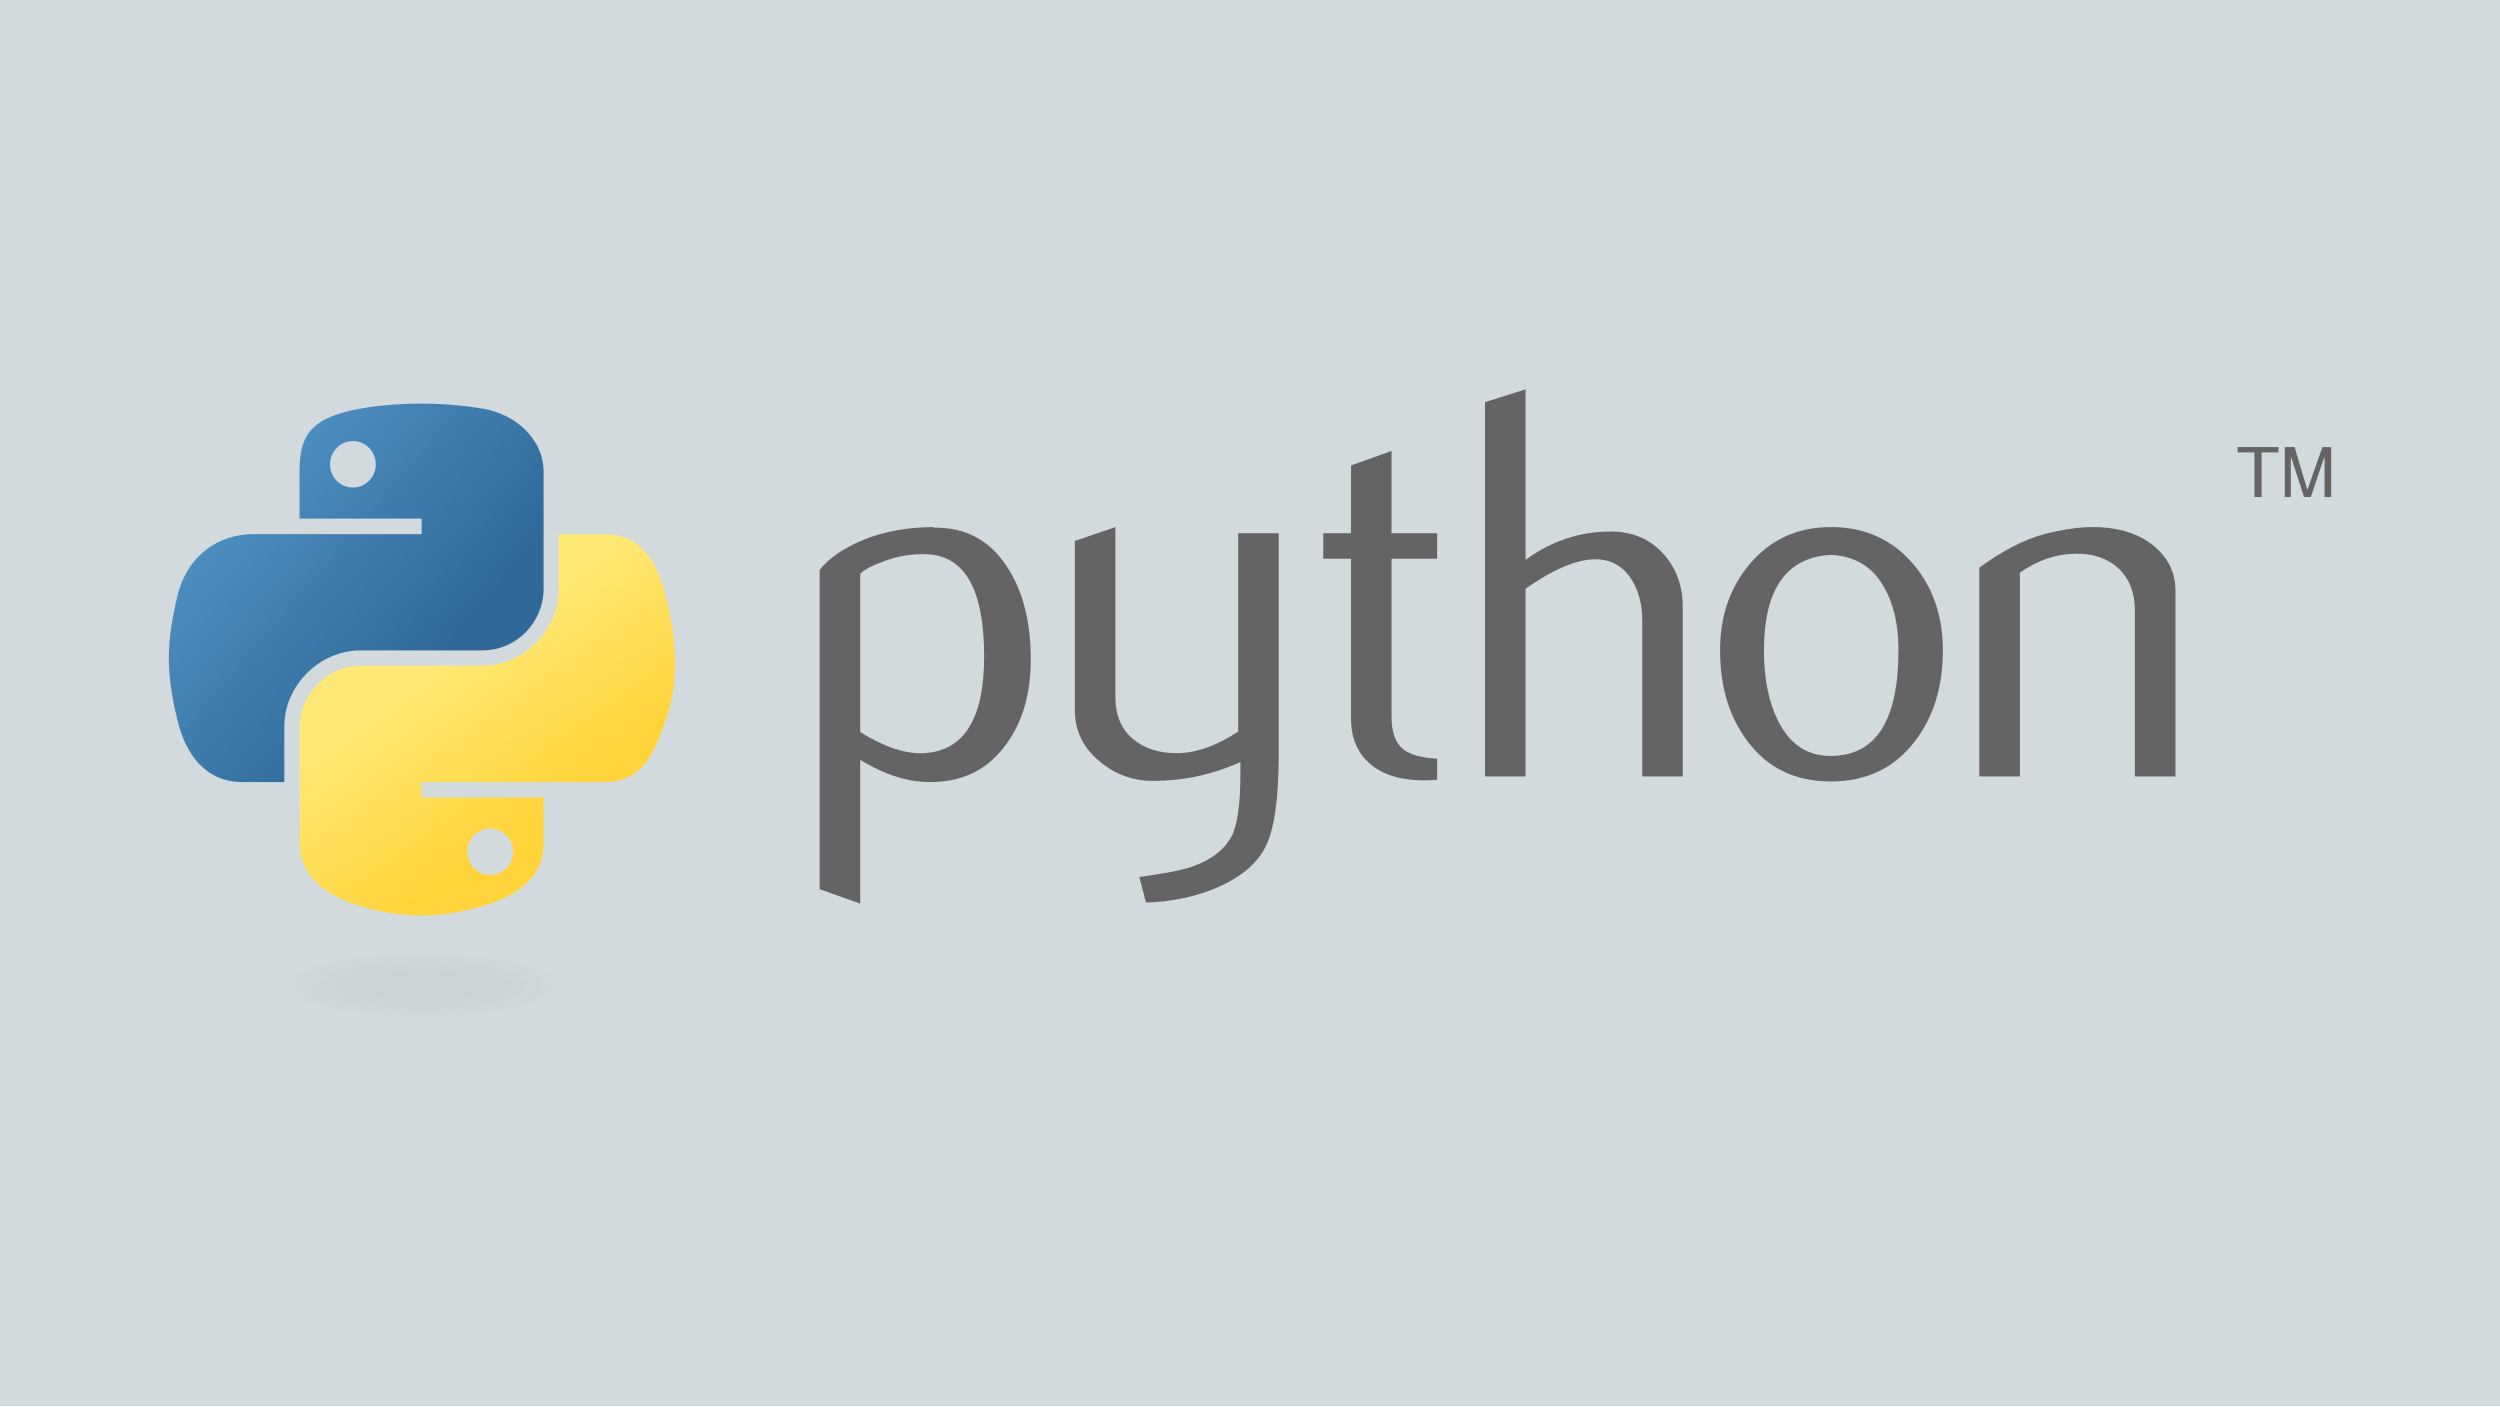
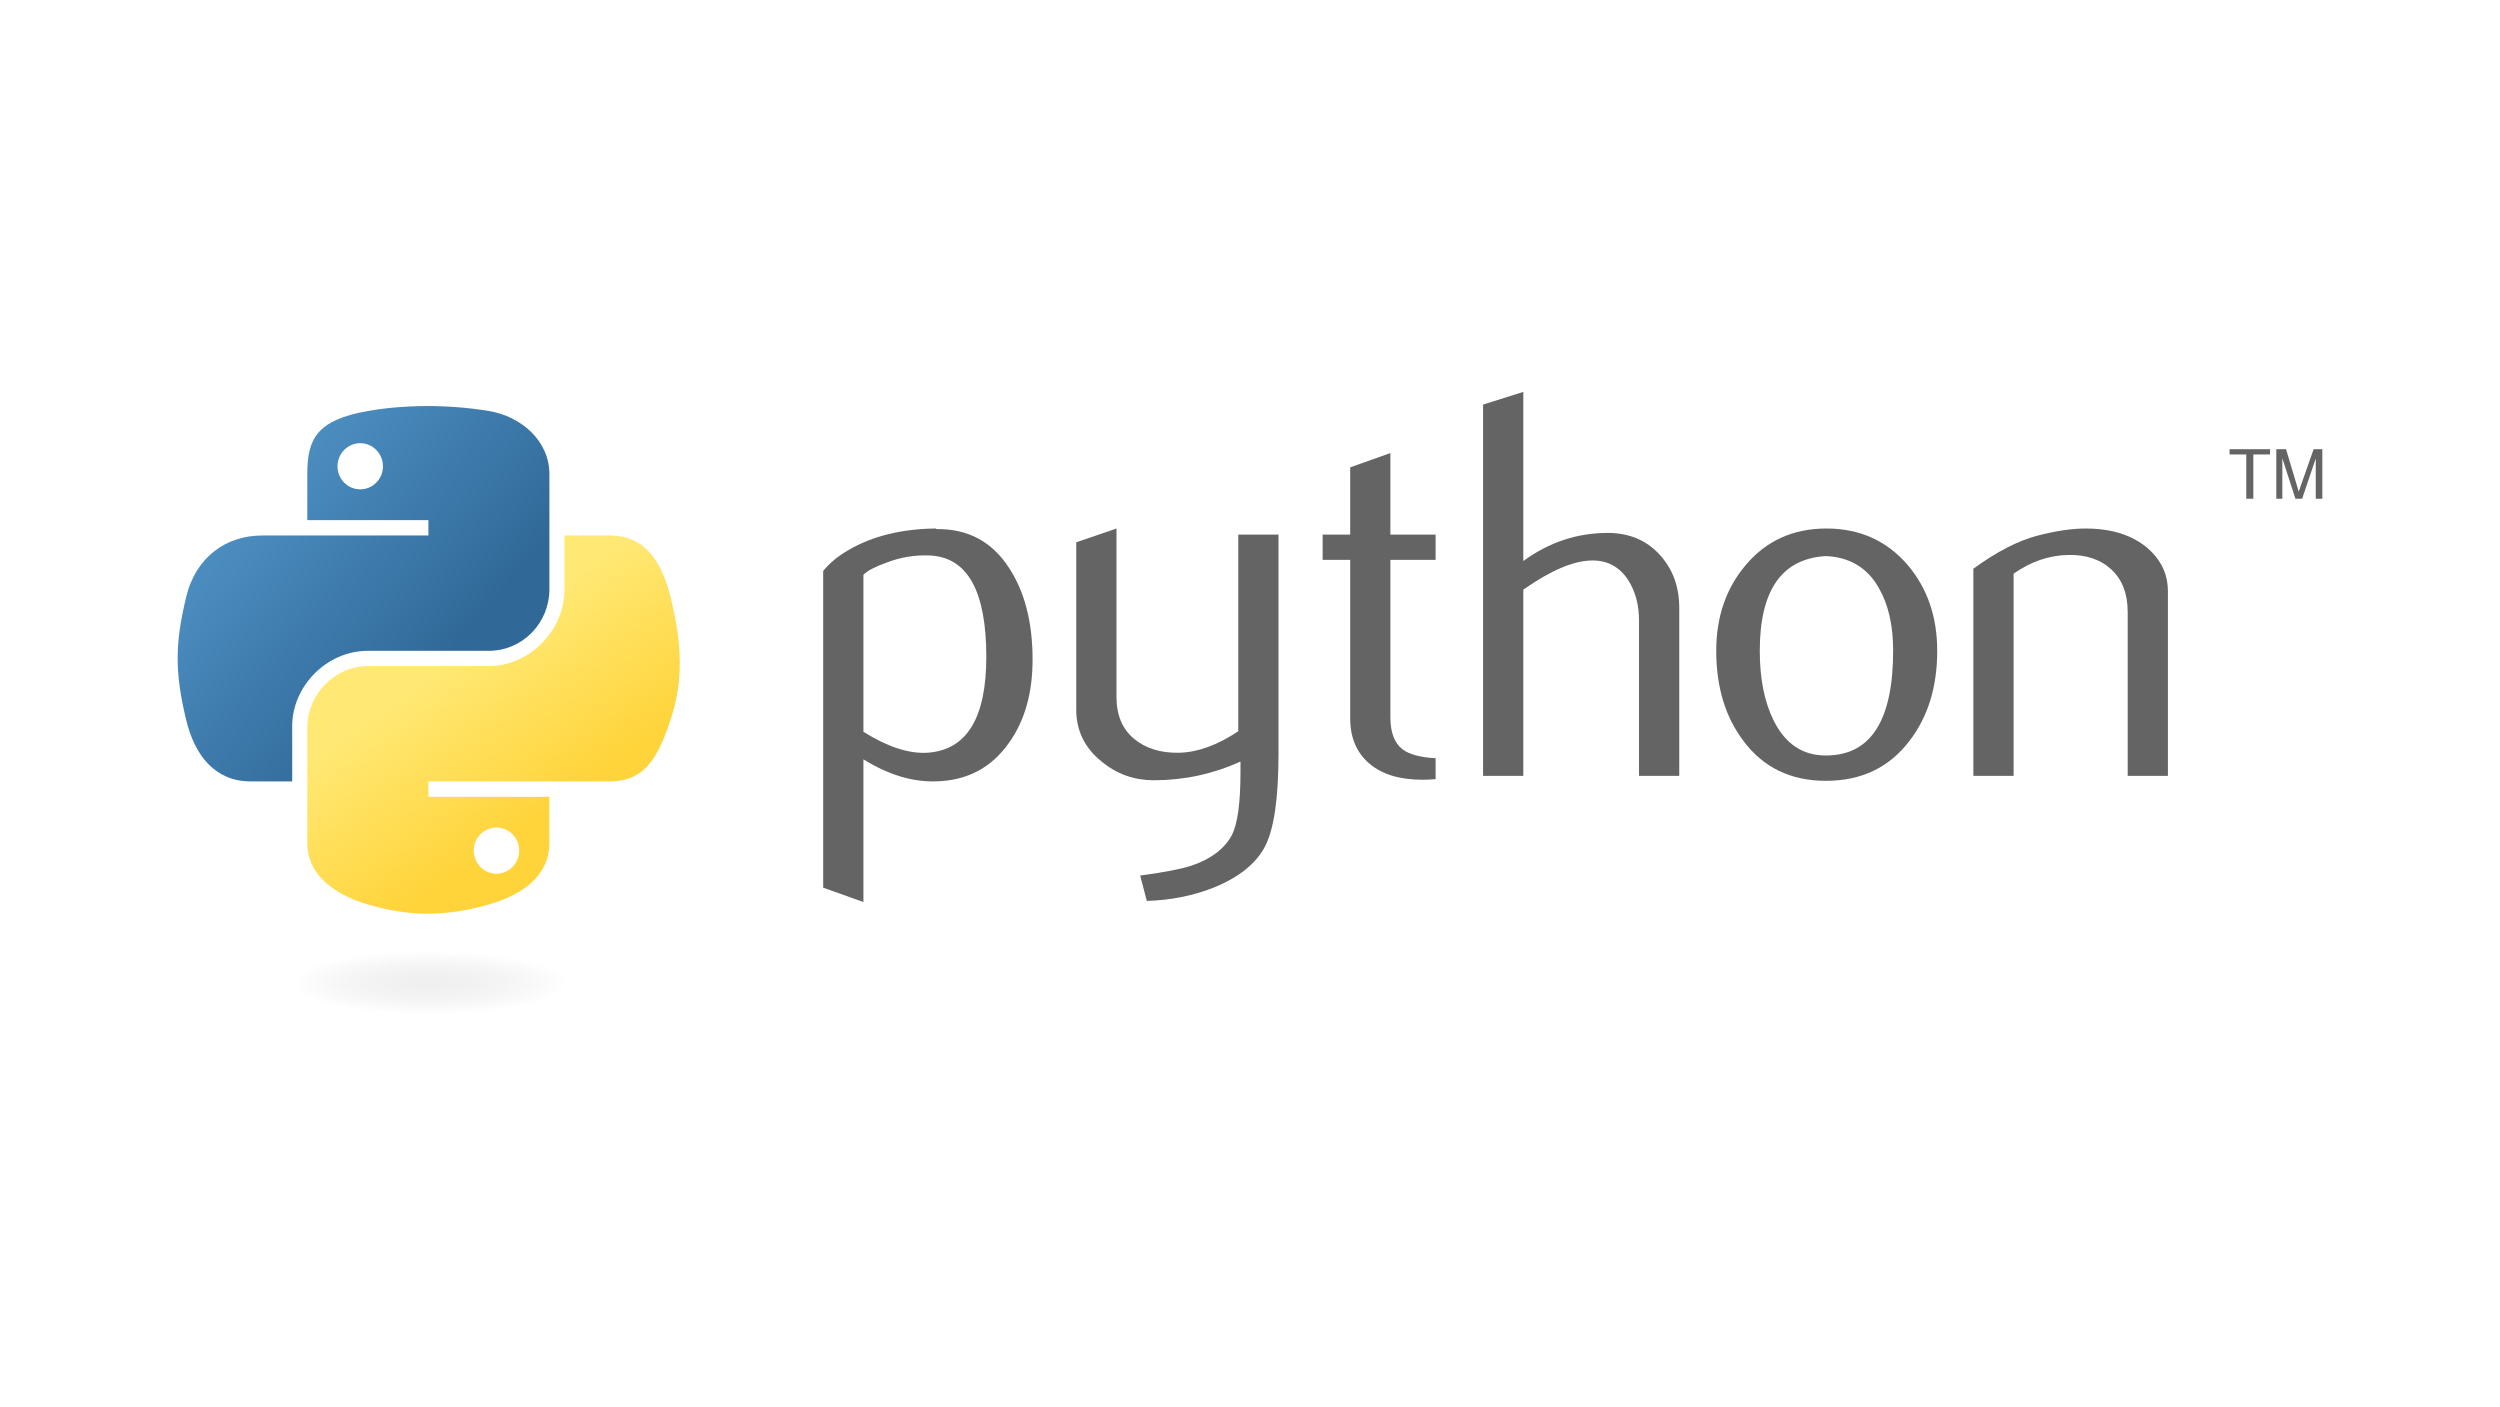
- <svg xmlns="http://www.w3.org/2000/svg" xmlns:xlink="http://www.w3.org/1999/xlink" version="1.0" width="960" height="540" id="svg2">
-   <defs id="defs4">
-     <linearGradient id="linearGradient2795">
-       <stop style="stop-color:#b8b8b8;stop-opacity:0.498" offset="0" id="stop2797" />
-       <stop style="stop-color:#7f7f7f;stop-opacity:0" offset="1" id="stop2799" />
+ <svg xmlns="http://www.w3.org/2000/svg" width="640px" height="360px" version="1.1" xml:space="preserve" style="fill-rule:evenodd;clip-rule:evenodd;stroke-linejoin:round;stroke-miterlimit:2;">
+   <g id="g2303">
+     <g>
+       <path id="path46" d="M252.494,168.164C252.494,151.325 247.693,142.681 238.09,142.207C234.269,142.027 230.538,142.635 226.909,144.044C224.012,145.081 222.062,146.107 221.037,147.144L221.037,187.336C227.18,191.191 232.635,192.983 237.391,192.702C247.456,192.037 252.494,183.865 252.494,168.164ZM264.34,168.863C264.34,177.418 262.334,184.519 258.299,190.166C253.802,196.556 247.569,199.847 239.6,200.028C233.593,200.219 227.405,198.337 221.037,194.392L221.037,230.922L210.735,227.247L210.735,146.163C212.426,144.089 214.601,142.309 217.238,140.798C223.37,137.225 230.82,135.388 239.589,135.298L239.735,135.445C247.749,135.343 253.926,138.634 258.265,145.307C262.311,151.427 264.34,159.272 264.34,168.863Z" style="fill:rgb(100,100,100);fill-rule:nonzero;" />
+       <path id="path48" d="M327.3,192.837C327.3,204.311 326.151,212.257 323.851,216.675C321.541,221.093 317.145,224.621 310.653,227.247C305.389,229.321 299.697,230.448 293.589,230.64L291.887,224.148C298.097,223.302 302.47,222.457 305.006,221.612C309.999,219.921 313.426,217.329 315.308,213.857C316.818,211.028 317.562,205.629 317.562,197.638L317.562,194.956C310.518,198.157 303.135,199.746 295.414,199.746C290.343,199.746 285.868,198.157 282.013,194.956C277.685,191.473 275.521,187.055 275.521,181.701L275.521,138.826L285.823,135.298L285.823,178.455C285.823,183.065 287.311,186.615 290.286,189.106C293.262,191.597 297.116,192.792 301.839,192.702C306.562,192.6 311.622,190.774 316.999,187.201L316.999,136.853L327.3,136.853L327.3,192.837Z" style="fill:rgb(100,100,100);fill-rule:nonzero;" />
+       <path id="path50" d="M367.515,199.464C366.287,199.566 365.16,199.611 364.123,199.611C358.296,199.611 353.753,198.224 350.507,195.44C347.273,192.656 345.65,188.813 345.65,183.91L345.65,143.334L338.594,143.334L338.594,136.853L345.65,136.853L345.65,119.643L355.94,115.979L355.94,136.853L367.515,136.853L367.515,143.334L355.94,143.334L355.94,183.628C355.94,187.494 356.977,190.233 359.051,191.834C360.832,193.152 363.661,193.908 367.515,194.099L367.515,199.464Z" style="fill:rgb(100,100,100);fill-rule:nonzero;" />
+       <path id="path52" d="M429.889,198.619L419.588,198.619L419.588,158.855C419.588,154.808 418.641,151.325 416.759,148.418C414.583,145.126 411.563,143.481 407.685,143.481C402.963,143.481 397.057,145.972 389.967,150.954L389.967,198.619L379.666,198.619L379.666,103.57L389.967,100.324L389.967,143.616C396.55,138.826 403.741,136.425 411.551,136.425C417.007,136.425 421.425,138.262 424.806,141.925C428.199,145.589 429.889,150.153 429.889,155.608L429.889,198.619Z" style="fill:rgb(100,100,100);fill-rule:nonzero;" />
+       <path id="path54" d="M484.644,166.541C484.644,160.072 483.416,154.729 480.97,150.503C478.062,145.352 473.542,142.635 467.433,142.354C456.14,143.007 450.504,151.1 450.504,166.609C450.504,173.721 451.676,179.661 454.043,184.429C457.064,190.504 461.595,193.502 467.636,193.4C478.975,193.31 484.644,184.361 484.644,166.541ZM495.927,166.609C495.927,175.817 493.571,183.482 488.871,189.602C483.697,196.455 476.552,199.892 467.433,199.892C458.394,199.892 451.349,196.455 446.266,189.602C441.656,183.482 439.357,175.817 439.357,166.609C439.357,157.953 441.848,150.672 446.83,144.743C452.093,138.454 459.014,135.298 467.569,135.298C476.123,135.298 483.089,138.454 488.454,144.743C493.436,150.672 495.927,157.953 495.927,166.609Z" style="fill:rgb(100,100,100);fill-rule:nonzero;" />
+       <path id="path56" d="M554.987,198.619L544.685,198.619L544.685,156.6C544.685,151.99 543.299,148.395 540.526,145.803C537.753,143.222 534.056,141.97 529.447,142.072C524.555,142.162 519.9,143.763 515.482,146.862L515.482,198.619L505.18,198.619L505.18,145.589C511.109,141.272 516.564,138.454 521.546,137.135C526.246,135.907 530.393,135.298 533.966,135.298C536.412,135.298 538.711,135.535 540.875,136.008C544.922,136.944 548.213,138.679 550.749,141.227C553.578,144.044 554.987,147.426 554.987,151.382L554.987,198.619Z" style="fill:rgb(100,100,100);fill-rule:nonzero;" />
+       <path id="path1948" d="M108.987,103.951C103.687,103.975 98.625,104.427 94.172,105.215C81.051,107.533 78.669,112.385 78.669,121.332L78.669,133.149L109.674,133.149L109.674,137.087L67.034,137.087C58.023,137.087 50.133,142.503 47.665,152.806C44.818,164.616 44.692,171.986 47.665,184.317C49.869,193.496 55.132,200.036 64.143,200.036L74.803,200.036L74.803,185.871C74.803,175.637 83.657,166.61 94.172,166.61L125.14,166.61C133.761,166.61 140.643,159.513 140.643,150.855L140.643,121.332C140.643,112.93 133.554,106.618 125.14,105.215C119.814,104.329 114.288,103.926 108.987,103.951ZM92.22,113.454C95.423,113.454 98.038,116.112 98.038,119.381C98.038,122.637 95.423,125.271 92.22,125.271C89.006,125.271 86.402,122.637 86.402,119.381C86.402,116.112 89.006,113.454 92.22,113.454Z" style="fill:url(#_Linear1);fill-rule:nonzero;" />
+       <path id="path1950" d="M144.509,137.087L144.509,150.855C144.509,161.529 135.46,170.513 125.14,170.513L94.172,170.513C85.689,170.513 78.669,177.773 78.669,186.268L78.669,215.791C78.669,224.194 85.976,229.136 94.172,231.547C103.986,234.433 113.397,234.954 125.14,231.547C132.946,229.287 140.643,224.739 140.643,215.791L140.643,203.975L109.674,203.975L109.674,200.036L156.145,200.036C165.156,200.036 168.513,193.751 171.647,184.317C174.884,174.605 174.746,165.265 171.647,152.806C169.42,143.836 165.167,137.087 156.145,137.087L144.509,137.087ZM127.092,211.853C130.306,211.853 132.909,214.486 132.909,217.743C132.909,221.011 130.306,223.669 127.092,223.669C123.889,223.669 121.274,221.011 121.274,217.743C121.274,214.486 123.889,211.853 127.092,211.853Z" style="fill:url(#_Linear2);fill-rule:nonzero;" />
+       <path id="text3004" d="M575.048,127.669L576.854,127.669L576.854,116.341L581.133,116.341L581.133,114.991L570.769,114.991L570.769,116.341L575.048,116.341L575.048,127.669M582.734,127.669L584.277,127.669L584.277,117.323L587.627,127.668L589.344,127.668L592.835,117.358L592.835,127.669L594.518,127.669L594.518,114.991L592.291,114.991L588.477,125.852L585.224,114.991L582.734,114.991L582.734,127.669" style="fill:rgb(100,100,100);fill-rule:nonzero;" />
+       <path id="path1894" d="M151.575,251.614L151.575,251.619C151.575,256.039 132.819,259.676 110.026,259.676C87.233,259.676 68.477,256.039 68.477,251.619L68.477,251.614C68.477,247.194 87.233,243.557 110.026,243.557C132.819,243.557 151.575,247.194 151.575,251.614Z" style="fill:url(#_Radial3);fill-rule:nonzero;" />
+     </g>
+   </g>
+   <defs>
+     <linearGradient id="_Linear1" x1="0" y1="0" x2="1" y2="0" gradientUnits="userSpaceOnUse" gradientTransform="matrix(70.9145,61.6015,-61.6015,70.9145,45.4821,103.95)">
+       <stop offset="0" style="stop-color:rgb(90,159,212);stop-opacity:1" />
+       <stop offset="1" style="stop-color:rgb(48,105,152);stop-opacity:1" />
    </linearGradient>
-     <linearGradient id="linearGradient2787">
-       <stop style="stop-color:#7f7f7f;stop-opacity:0.5" offset="0" id="stop2789" />
-       <stop style="stop-color:#7f7f7f;stop-opacity:0" offset="1" id="stop2791" />
+     <linearGradient id="_Linear2" x1="0" y1="0" x2="1" y2="0" gradientUnits="userSpaceOnUse" gradientTransform="matrix(-25.3235,-36.1743,36.1743,-25.3235,126.346,216.749)">
+       <stop offset="0" style="stop-color:rgb(255,212,59);stop-opacity:1" />
+       <stop offset="1" style="stop-color:rgb(255,232,115);stop-opacity:1" />
    </linearGradient>
-     <linearGradient id="linearGradient3676">
-       <stop style="stop-color:#b2b2b2;stop-opacity:0.5" offset="0" id="stop3678" />
-       <stop style="stop-color:#b3b3b3;stop-opacity:0" offset="1" id="stop3680" />
-     </linearGradient>
-     <linearGradient id="linearGradient3236">
-       <stop style="stop-color:#f4f4f4;stop-opacity:1" offset="0" id="stop3244" />
-       <stop style="stop-color:#ffffff;stop-opacity:1" offset="1" id="stop3240" />
-     </linearGradient>
-     <linearGradient id="linearGradient4671">
-       <stop style="stop-color:#ffd43b;stop-opacity:1" offset="0" id="stop4673" />
-       <stop style="stop-color:#ffe873;stop-opacity:1" offset="1" id="stop4675" />
-     </linearGradient>
-     <linearGradient id="linearGradient4689">
-       <stop style="stop-color:#5a9fd4;stop-opacity:1" offset="0" id="stop4691" />
-       <stop style="stop-color:#306998;stop-opacity:1" offset="1" id="stop4693" />
-     </linearGradient>
-     <linearGradient x1="224.24" y1="144.757" x2="-65.309" y2="144.757" id="linearGradient2987" xlink:href="#linearGradient4671" gradientUnits="userSpaceOnUse" gradientTransform="translate(100.2702,99.61116)" />
-     <linearGradient x1="172.942" y1="77.476" x2="26.67" y2="76.313" id="linearGradient2990" xlink:href="#linearGradient4689" gradientUnits="userSpaceOnUse" gradientTransform="translate(100.2702,99.61116)" />
-     <linearGradient x1="172.942" y1="77.476" x2="26.67" y2="76.313" id="linearGradient2587" xlink:href="#linearGradient4689" gradientUnits="userSpaceOnUse" gradientTransform="translate(100.2702,99.61116)" />
-     <linearGradient x1="224.24" y1="144.757" x2="-65.309" y2="144.757" id="linearGradient2589" xlink:href="#linearGradient4671" gradientUnits="userSpaceOnUse" gradientTransform="translate(100.2702,99.61116)" />
-     <linearGradient x1="172.942" y1="77.476" x2="26.67" y2="76.313" id="linearGradient2248" xlink:href="#linearGradient4689" gradientUnits="userSpaceOnUse" gradientTransform="translate(100.2702,99.61116)" />
-     <linearGradient x1="224.24" y1="144.757" x2="-65.309" y2="144.757" id="linearGradient2250" xlink:href="#linearGradient4671" gradientUnits="userSpaceOnUse" gradientTransform="translate(100.2702,99.61116)" />
-     <linearGradient x1="224.24" y1="144.757" x2="-65.309" y2="144.757" id="linearGradient2255" xlink:href="#linearGradient4671" gradientUnits="userSpaceOnUse" gradientTransform="matrix(0.562541,0,0,0.567972,-11.5974,-7.60954)" />
-     <linearGradient x1="172.942" y1="76.176" x2="26.67" y2="76.313" id="linearGradient2258" xlink:href="#linearGradient4689" gradientUnits="userSpaceOnUse" gradientTransform="matrix(0.562541,0,0,0.567972,-11.5974,-7.60954)" />
-     <radialGradient cx="61.519" cy="132.286" r="29.037" fx="61.519" fy="132.286" id="radialGradient2801" xlink:href="#linearGradient2795" gradientUnits="userSpaceOnUse" gradientTransform="matrix(1,0,0,0.177966,0,108.7434)" />
-     <linearGradient x1="150.961" y1="192.352" x2="112.031" y2="137.273" id="linearGradient1475" xlink:href="#linearGradient4671" gradientUnits="userSpaceOnUse" gradientTransform="matrix(0.6000437,0,0,0.6058368,-10.0264,-5.659005)" />
-     <linearGradient x1="26.649" y1="20.604" x2="135.665" y2="114.398" id="linearGradient1478" xlink:href="#linearGradient4689" gradientUnits="userSpaceOnUse" gradientTransform="matrix(0.6000437,0,0,0.6058368,-10.0264,-5.659005)" />
-     <radialGradient cx="61.519" cy="132.286" r="29.037" fx="61.519" fy="132.286" id="radialGradient1480" xlink:href="#linearGradient2795" gradientUnits="userSpaceOnUse" gradientTransform="matrix(1.8656603e-8,-0.2559434,1.124979,4.0443154e-7,-83.31672,158.783)" />
+     <radialGradient id="_Radial3" cx="0" cy="0" r="1" gradientUnits="userSpaceOnUse" gradientTransform="matrix(5.87278e-07,-8.05666,35.4124,1.27308e-05,110.026,251.616)">
+       <stop offset="0" style="stop-color:rgb(184,184,184);stop-opacity:0.22" />
+       <stop offset="1" style="stop-color:rgb(127,127,127);stop-opacity:0" />
+     </radialGradient>
  </defs>
-   <rect style="opacity:0.94;fill:#cfd8dc;fill-opacity:1;stroke:#cfd8dc;stroke-width:4.723;stroke-miterlimit:4;stroke-dasharray:none;stroke-opacity:1" id="rect4522" width="955.277" height="535.277" x="2.362" y="2.362" />
-   <g id="g2303" transform="matrix(1.639512,0,0,1.639512,55.05299,143.7975)">
-     <path id="path46" style="fill:#646464;fill-opacity:1;stroke-width:1.067" d="m 196.921,66.058 c 0,-15.533 -4.429,-23.507 -13.287,-23.944 -3.525,-0.166 -6.966,0.395 -10.314,1.695 -2.672,0.957 -4.471,1.903 -5.417,2.859 v 37.075 c 5.666,3.556 10.698,5.209 15.086,4.949 9.284,-0.613 13.932,-8.151 13.932,-22.634 z m 10.927,0.645 c 0,7.891 -1.851,14.441 -5.573,19.65 -4.148,5.895 -9.898,8.931 -17.248,9.097 -5.542,0.177 -11.249,-1.56 -17.124,-5.198 V 123.948 l -9.503,-3.389 V 45.763 c 1.56,-1.913 3.566,-3.556 5.999,-4.949 5.656,-3.296 12.528,-4.991 20.617,-5.074 l 0.135,0.135 c 7.392,-0.094 13.09,2.942 17.093,9.097 3.732,5.646 5.604,12.882 5.604,21.73 z" />
-     <path id="path48" style="fill:#646464;fill-opacity:1;stroke-width:1.067" d="m 265.925,88.817 c 0,10.584 -1.06,17.914 -3.181,21.989 -2.131,4.076 -6.186,7.33 -12.175,9.752 -4.855,1.913 -10.106,2.953 -15.741,3.129 l -1.57,-5.989 c 5.729,-0.78 9.763,-1.56 12.102,-2.339 4.606,-1.56 7.766,-3.951 9.503,-7.153 1.393,-2.61 2.079,-7.59 2.079,-14.961 v -2.474 c -6.498,2.953 -13.308,4.419 -20.43,4.419 -4.679,0 -8.806,-1.466 -12.362,-4.419 -3.992,-3.213 -5.989,-7.288 -5.989,-12.227 V 38.995 l 9.503,-3.254 V 75.55 c 0,4.252 1.372,7.527 4.117,9.825 2.745,2.298 6.301,3.4 10.657,3.317 4.356,-0.094 9.024,-1.778 13.984,-5.074 V 37.175 h 9.503 z" />
-     <path id="path50" style="fill:#646464;fill-opacity:1;stroke-width:1.067" d="m 303.021,94.93 c -1.133,0.094 -2.173,0.135 -3.129,0.135 -5.375,0 -9.565,-1.279 -12.559,-3.847 -2.984,-2.568 -4.481,-6.113 -4.481,-10.636 V 43.154 h -6.508 v -5.978 h 6.508 V 21.299 l 9.492,-3.379 v 19.255 h 10.678 v 5.978 h -10.678 v 37.169 c 0,3.566 0.957,6.093 2.87,7.569 1.643,1.216 4.252,1.913 7.808,2.09 z" />
-     <path id="path52" style="fill:#646464;fill-opacity:1;stroke-width:1.067" d="m 360.558,94.15 h -9.503 V 57.47 c 0,-3.732 -0.873,-6.945 -2.61,-9.628 -2.007,-3.036 -4.793,-4.554 -8.37,-4.554 -4.356,0 -9.804,2.298 -16.344,6.893 v 43.968 h -9.503 V 6.473 l 9.503,-2.994 V 43.414 c 6.072,-4.419 12.705,-6.633 19.91,-6.633 5.032,0 9.108,1.695 12.227,5.074 3.129,3.379 4.689,7.59 4.689,12.622 z" />
-     <path id="path54" style="fill:#646464;fill-opacity:1;stroke-width:1.067" d="m 411.066,64.561 c 0,-5.968 -1.133,-10.896 -3.389,-14.795 -2.682,-4.751 -6.852,-7.257 -12.487,-7.517 -10.418,0.603 -15.616,8.068 -15.616,22.374 0,6.56 1.081,12.04 3.265,16.437 2.786,5.604 6.966,8.37 12.539,8.276 10.459,-0.083 15.689,-8.338 15.689,-24.776 z m 10.407,0.062 c 0,8.494 -2.173,15.564 -6.508,21.21 -4.772,6.321 -11.364,9.492 -19.775,9.492 -8.338,0 -14.836,-3.171 -19.525,-9.492 -4.252,-5.646 -6.373,-12.715 -6.373,-21.21 0,-7.985 2.298,-14.701 6.893,-20.17 4.855,-5.801 11.239,-8.713 19.13,-8.713 7.891,0 14.317,2.911 19.265,8.713 4.595,5.469 6.893,12.185 6.893,20.17 z" />
-     <path id="path56" style="fill:#646464;fill-opacity:1;stroke-width:1.067" d="m 475.953,94.15 h -9.503 V 55.391 c 0,-4.252 -1.279,-7.569 -3.836,-9.96 -2.558,-2.381 -5.968,-3.535 -10.22,-3.441 -4.512,0.083 -8.806,1.56 -12.882,4.419 v 47.743 h -9.503 V 45.233 c 5.469,-3.982 10.501,-6.581 15.096,-7.798 4.336,-1.133 8.162,-1.695 11.457,-1.695 2.256,0 4.377,0.218 6.373,0.655 3.732,0.863 6.768,2.464 9.108,4.814 2.61,2.599 3.909,5.718 3.909,9.368 z" />
-     <path id="path1948" style="fill:url(#linearGradient1478);fill-opacity:1;stroke-width:1.067" d="M 64.544,6.825 C 59.655,6.847 54.986,7.264 50.877,7.991 38.775,10.129 36.578,14.605 36.578,22.858 v 10.9 h 28.6 v 3.633 h -28.6 -10.733 c -8.312,0 -15.59,4.996 -17.867,14.5 -2.626,10.894 -2.742,17.692 0,29.067 2.033,8.467 6.888,14.5 15.2,14.5 h 9.833 V 82.391 c 0,-9.44 8.168,-17.767 17.867,-17.767 h 28.567 c 7.952,0 14.3,-6.547 14.3,-14.533 V 22.858 c 0,-7.751 -6.539,-13.573 -14.3,-14.867 -4.913,-0.818 -10.011,-1.189 -14.9,-1.167 z M 49.078,15.591 c 2.954,0 5.367,2.452 5.367,5.467 -2e-6,3.004 -2.412,5.433 -5.367,5.433 -2.965,-1e-6 -5.367,-2.429 -5.367,-5.433 -10e-7,-3.015 2.402,-5.467 5.367,-5.467 z" />
-     <path id="path1950" style="fill:url(#linearGradient1475);fill-opacity:1;stroke-width:1.067" d="m 97.311,37.391 v 12.7 c 0,9.846 -8.348,18.133 -17.867,18.133 H 50.877 c -7.825,0 -14.3,6.697 -14.3,14.533 v 27.233 c 0,7.751 6.74,12.31 14.3,14.533 9.053,2.662 17.735,3.143 28.567,0 7.2,-2.085 14.3,-6.28 14.3,-14.533 V 99.091 H 65.177 v -3.633 h 28.567 14.3 c 8.312,0 11.409,-5.798 14.3,-14.5 2.986,-8.959 2.859,-17.574 0,-29.067 -2.054,-8.275 -5.977,-14.5 -14.3,-14.5 z M 81.244,106.358 c 2.965,0 5.367,2.429 5.367,5.433 -2e-6,3.015 -2.402,5.467 -5.367,5.467 -2.954,0 -5.367,-2.452 -5.367,-5.467 2e-6,-3.004 2.412,-5.433 5.367,-5.433 z" />
-     <path id="text3004" style="font-style:normal;font-weight:normal;font-size:15.164px;line-height:125%;font-family:'Bitstream Vera Sans';fill:#646464;fill-opacity:1;stroke:none;stroke-width:1.067px;stroke-linecap:butt;stroke-linejoin:miter;stroke-opacity:1" d="m 494.458,28.703 h 1.666 V 18.254 h 3.947 v -1.246 h -9.56 v 1.246 h 3.947 v 10.449 m 7.09,0 h 1.423 v -9.543 l 3.09,9.542 h 1.585 l 3.219,-9.51 v 9.511 h 1.553 V 17.009 h -2.054 l -3.518,10.019 -3.001,-10.019 h -2.297 v 11.695" />
-     <path id="path1894" style="opacity:0.444;fill:url(#radialGradient1480);fill-opacity:1;fill-rule:nonzero;stroke:none;stroke-width:16.445;stroke-miterlimit:4;stroke-dasharray:none;stroke-opacity:1" d="m 103.828,143.038 a 38.326,7.432 0 1 1 -76.653,0 38.326,7.432 0 1 1 76.653,0 z" />
-   </g>
</svg>
